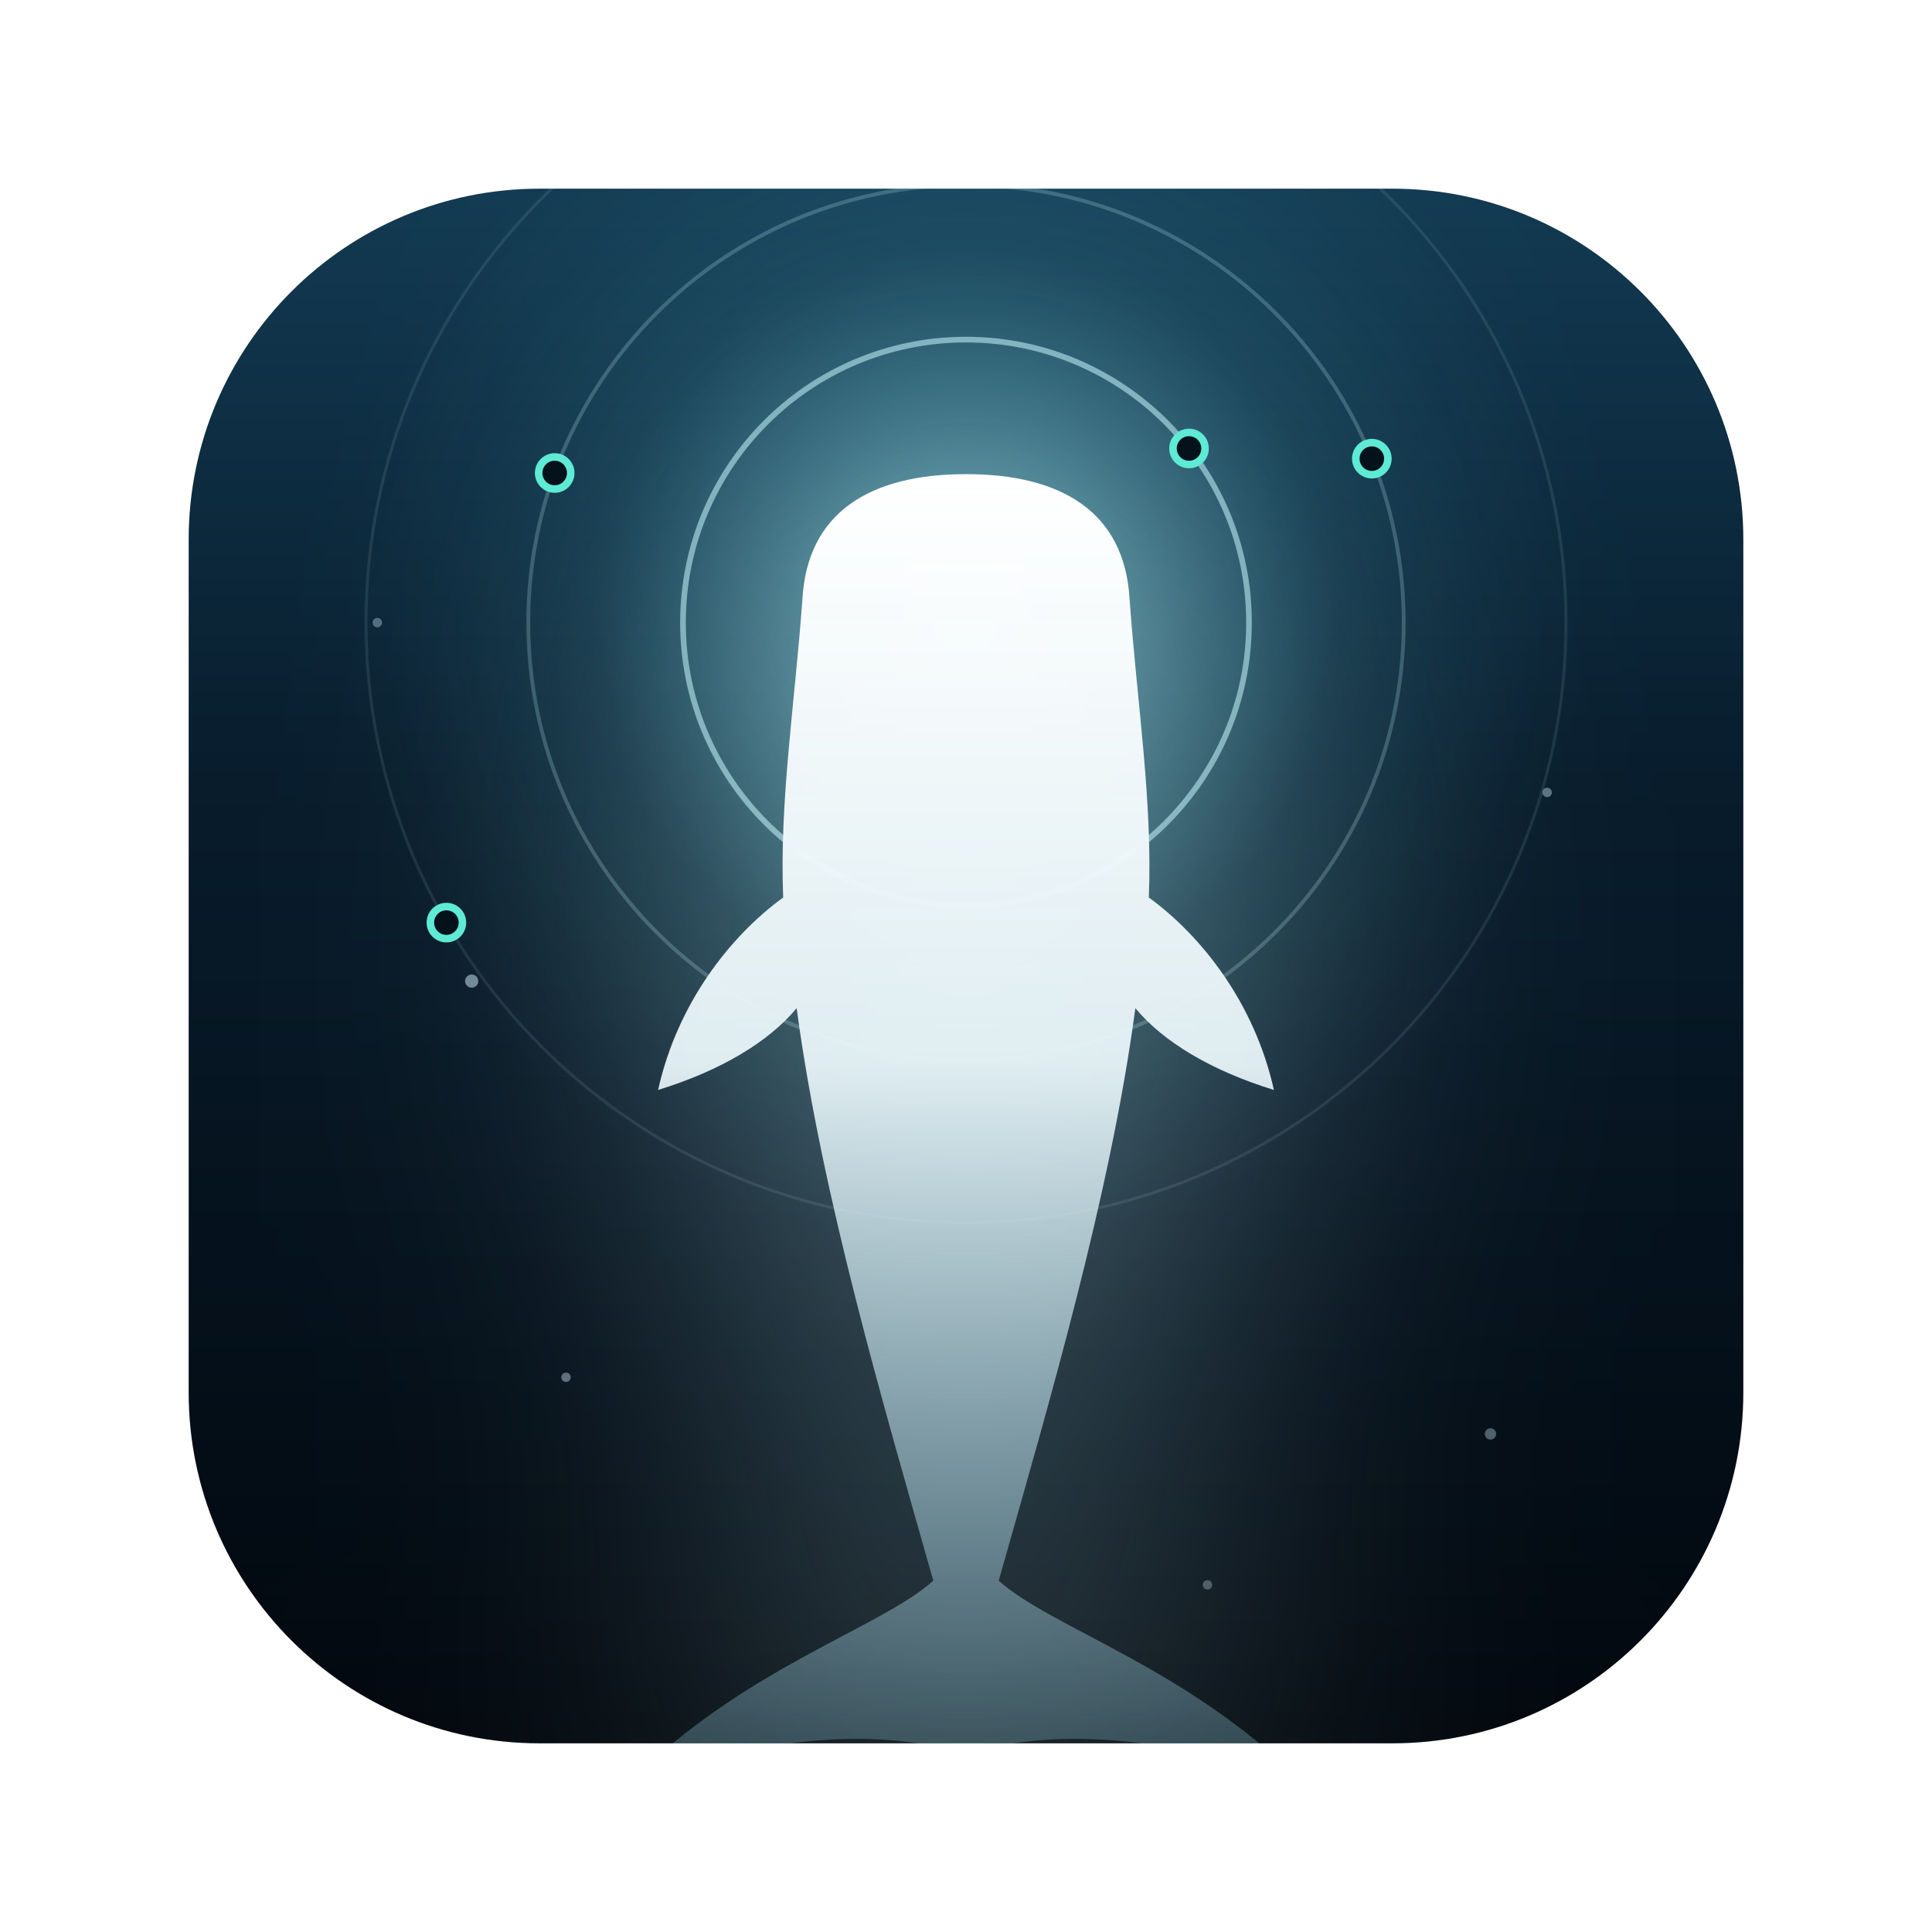
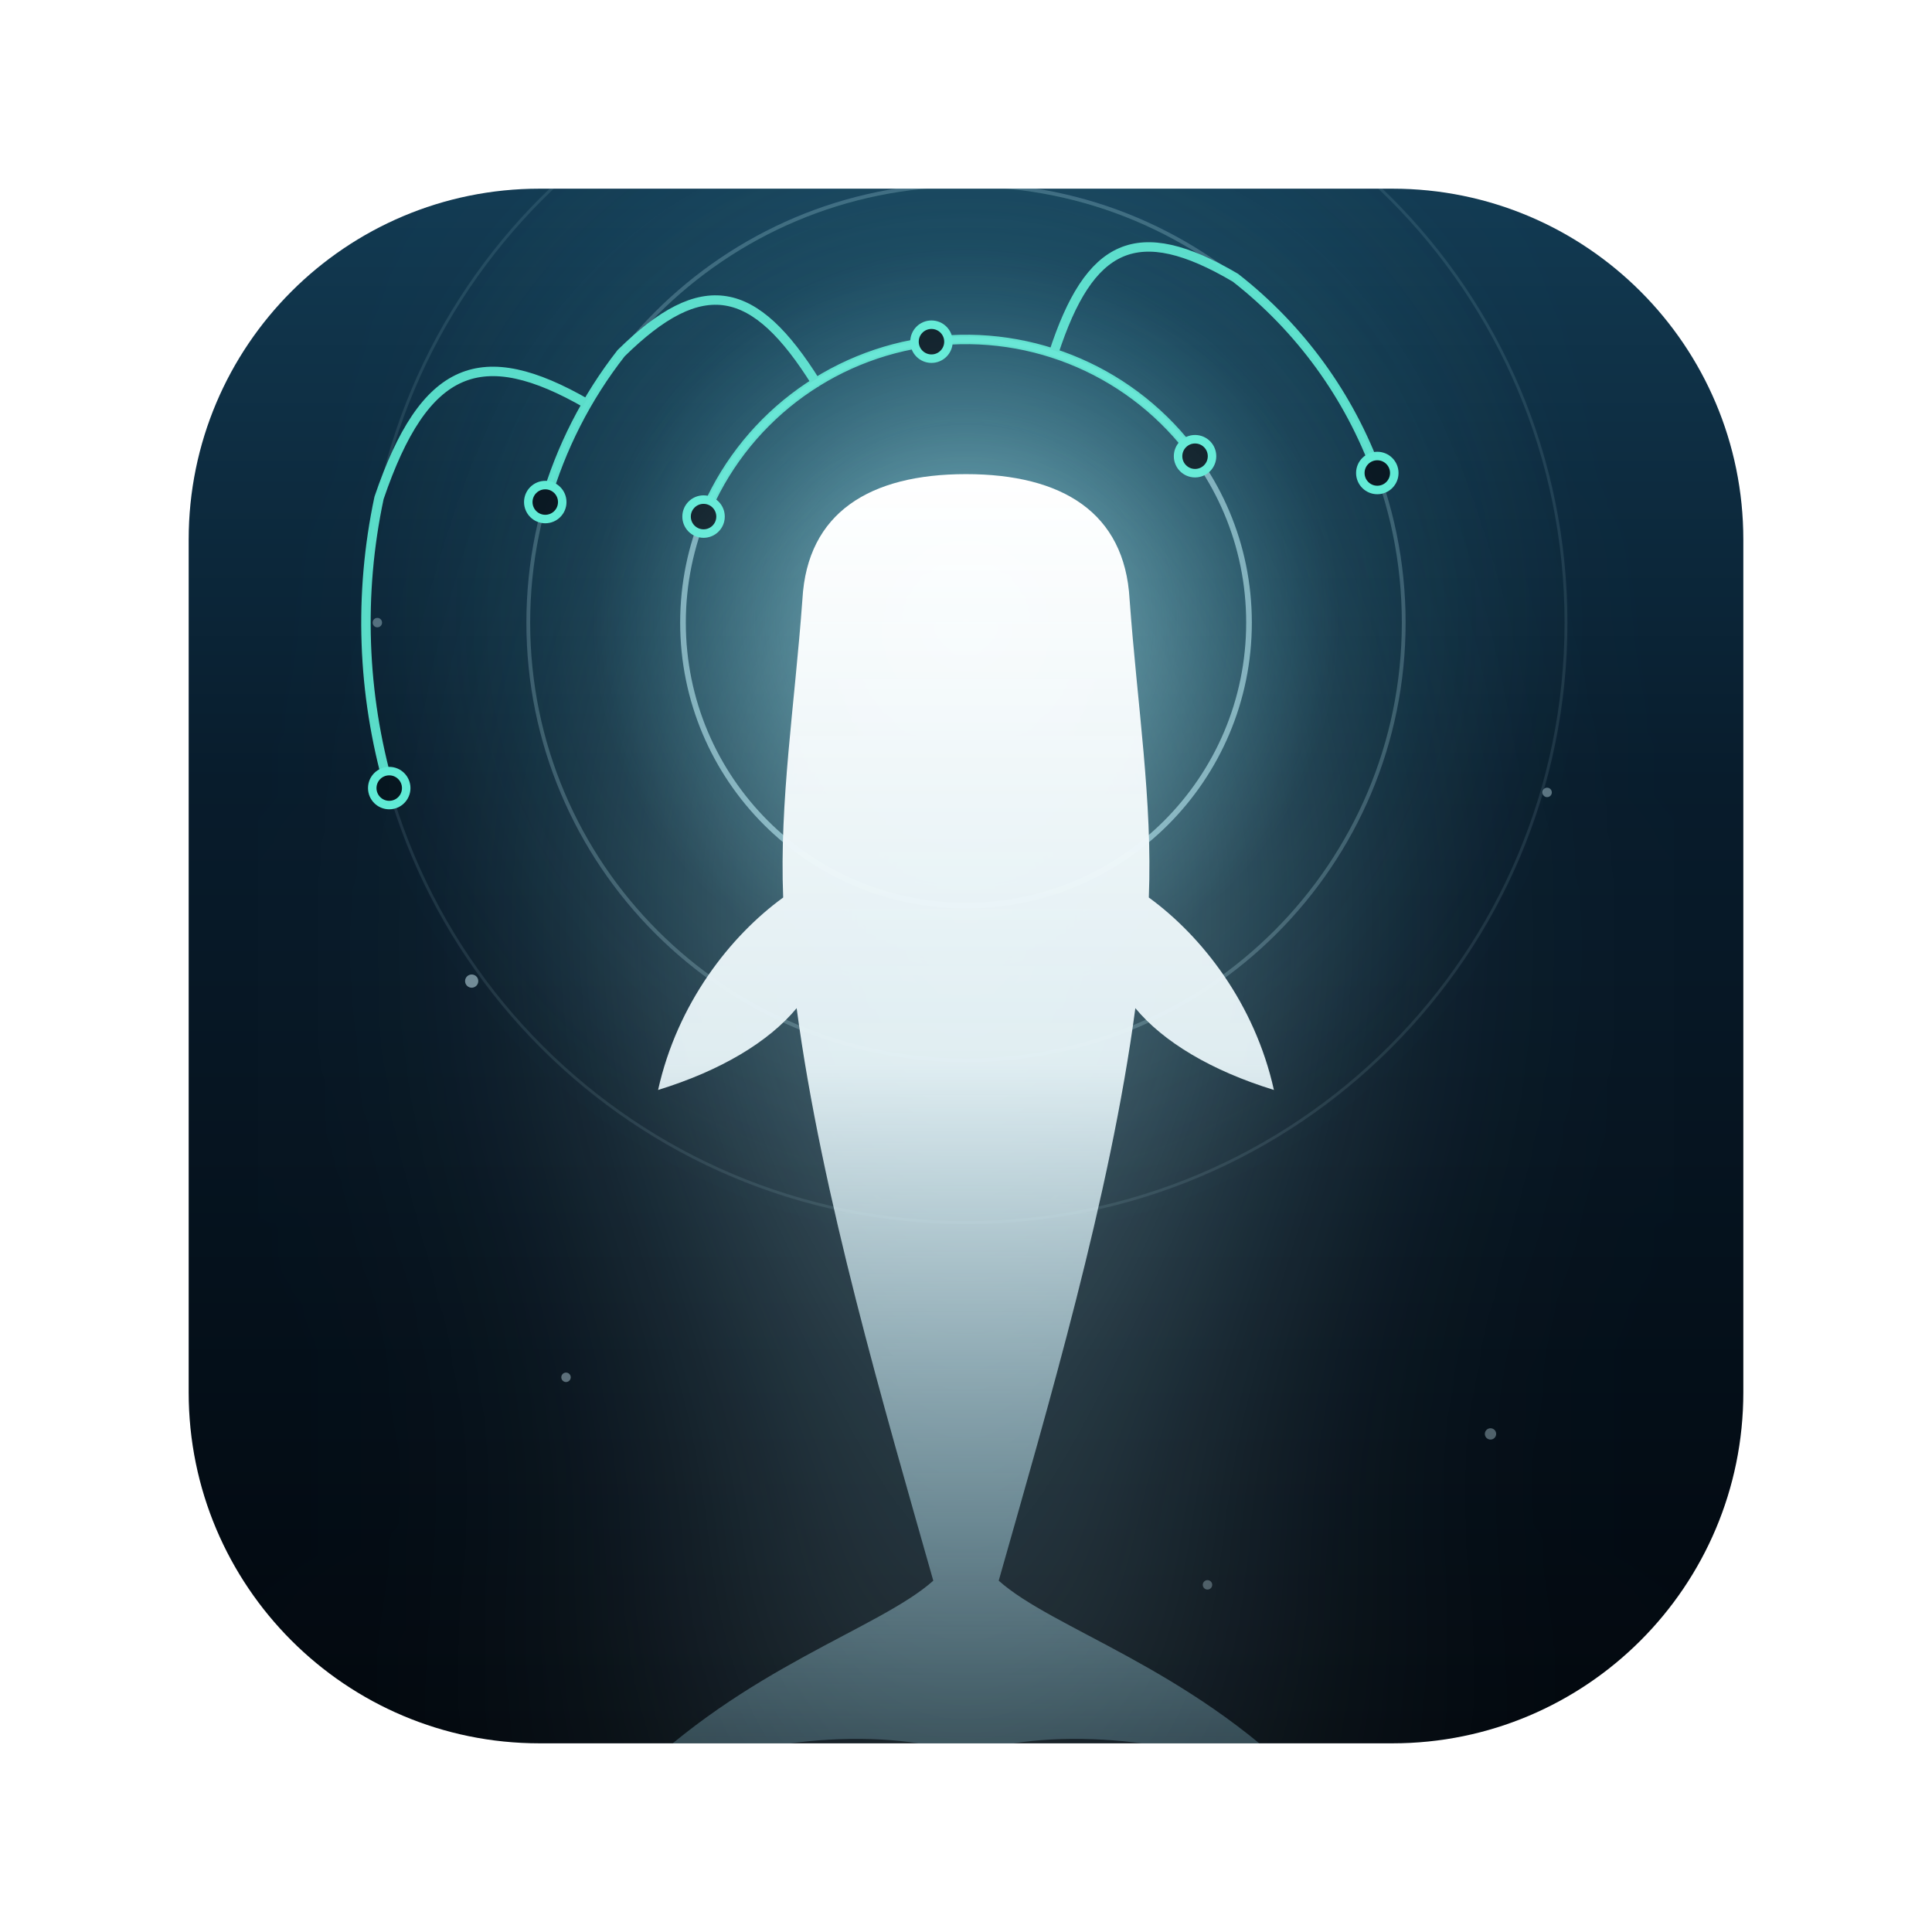
<svg xmlns="http://www.w3.org/2000/svg" viewBox="0 0 1024 1024">
  <defs>
    <linearGradient id="sea" x1="0" y1="0" x2="0" y2="1">
      <stop offset="0" stop-color="#123a52" />
      <stop offset="0.38" stop-color="#081c2c" />
      <stop offset="1" stop-color="#02070d" />
    </linearGradient>
    <radialGradient id="halo" cx="512" cy="330" r="330" gradientUnits="userSpaceOnUse">
      <stop offset="0" stop-color="#d9fbff" stop-opacity="0.9" />
      <stop offset="0.22" stop-color="#8fe6f0" stop-opacity="0.42" />
      <stop offset="0.6" stop-color="#3fb6c8" stop-opacity="0.1" />
      <stop offset="1" stop-color="#3fb6c8" stop-opacity="0" />
    </radialGradient>
    <linearGradient id="whale" x1="0" y1="0" x2="0" y2="1">
      <stop offset="0" stop-color="#ffffff" />
      <stop offset="0.45" stop-color="#e6f3f7" stop-opacity="0.96" />
      <stop offset="0.8" stop-color="#a8cfdb" stop-opacity="0.55" />
      <stop offset="1" stop-color="#7fb4c4" stop-opacity="0.3" />
    </linearGradient>
    <filter id="soft" x="-50%" y="-50%" width="200%" height="200%">
      <feGaussianBlur stdDeviation="22" />
    </filter>
    <clipPath id="tile">
      <rect x="100" y="100" width="824" height="824" rx="186" />
    </clipPath>
  </defs>
  <g clip-path="url(#tile)">
    <rect x="100" y="100" width="824" height="824" fill="url(#sea)" />
    <rect x="100" y="100" width="824" height="824" fill="url(#halo)" />
    <g fill="none" stroke="#c9f7ff">
      <circle cx="512" cy="330" r="150" stroke-width="3" opacity="0.55" />
      <circle cx="512" cy="330" r="232" stroke-width="2" opacity="0.22" />
      <circle cx="512" cy="330" r="318" stroke-width="1.5" opacity="0.1" />
    </g>
+     <path d="M372.9 273.8 A150 150 0 0 1 633.4 241.8 M558.4 187.3 C577.4 128.9 602.6 116.4 654.8 147.2 M654.8 147.2 A232 232 0 0 1 730.0 250.7 M432.5 202.8 C399.9 150.6 372.4 144.7 329.2 187.2 M329.2 187.2 A232 232 0 0 0 289.0 266.1 M311.1 214.0 C255.2 181.8 225.0 193.1 200.9 263.9 M200.9 263.9 A318 318 0 0 0 206.3 417.7" fill="none" stroke="#5eead4" stroke-width="5" stroke-linejoin="round" stroke-linecap="round" opacity="0.92" />
+     <g fill="#04121c" stroke="#5eead4" stroke-width="4.5">
+       <circle cx="372.9" cy="273.8" r="9" />
+       <circle cx="493.7" cy="181.1" r="9" />
+       <circle cx="633.4" cy="241.8" r="9" />
+       <circle cx="730.0" cy="250.7" r="9" />
+       <circle cx="289.0" cy="266.1" r="9" />
+       <circle cx="206.3" cy="417.7" r="9" />
+     </g>
    <g transform="translate(512 236) scale(5.1) translate(-50 0)">
      <path d="M50 3 C60 3 66.5 7 67 16 C67.8 27 69.4 37 69 47 C74.5 51 80 58 82 67 C75.5 65 70.5 62 67.6 58.5 C65 78 58.5 100 53.4 118 C59 123 73 127 85 139 C72 134.5 60 133 50 136 C40 133 28 134.5 15 139 C27 127 41 123 46.6 118 C41.5 100 35 78 32.4 58.5 C29.5 62 24.5 65 18 67 C20 58 25.5 51 31 47 C30.6 37 32.2 27 33 16 C33.5 7 40 3 50 3 Z" fill="#bff4ff" opacity="0.5" filter="url(#soft)" transform="translate(50 70) scale(1.05) translate(-50 -70)" />
      <path d="M50 3 C60 3 66.5 7 67 16 C67.8 27 69.4 37 69 47 C74.5 51 80 58 82 67 C75.5 65 70.5 62 67.6 58.5 C65 78 58.5 100 53.4 118 C59 123 73 127 85 139 C72 134.5 60 133 50 136 C40 133 28 134.5 15 139 C27 127 41 123 46.6 118 C41.5 100 35 78 32.4 58.5 C29.5 62 24.5 65 18 67 C20 58 25.5 51 31 47 C30.6 37 32.2 27 33 16 C33.5 7 40 3 50 3 Z" fill="url(#whale)" />
-     </g>
-     <g fill="#04121c" stroke="#5eead4" stroke-width="4">
-       <circle cx="630.2" cy="237.7" r="8.5" />
-       <circle cx="727.1" cy="243.1" r="8.5" />
-       <circle cx="294.0" cy="250.7" r="8.5" />
-       <circle cx="236.6" cy="489.0" r="8.5" />
    </g>
    <g fill="#d6f6ff">
      <circle cx="250" cy="520" r="3.5" opacity="0.5" />
      <circle cx="300" cy="730" r="2.5" opacity="0.4" />
      <circle cx="790" cy="760" r="3" opacity="0.35" />
      <circle cx="820" cy="420" r="2.5" opacity="0.4" />
      <circle cx="200" cy="330" r="2.5" opacity="0.35" />
      <circle cx="640" cy="840" r="2.5" opacity="0.3" />
    </g>
  </g>
</svg>
